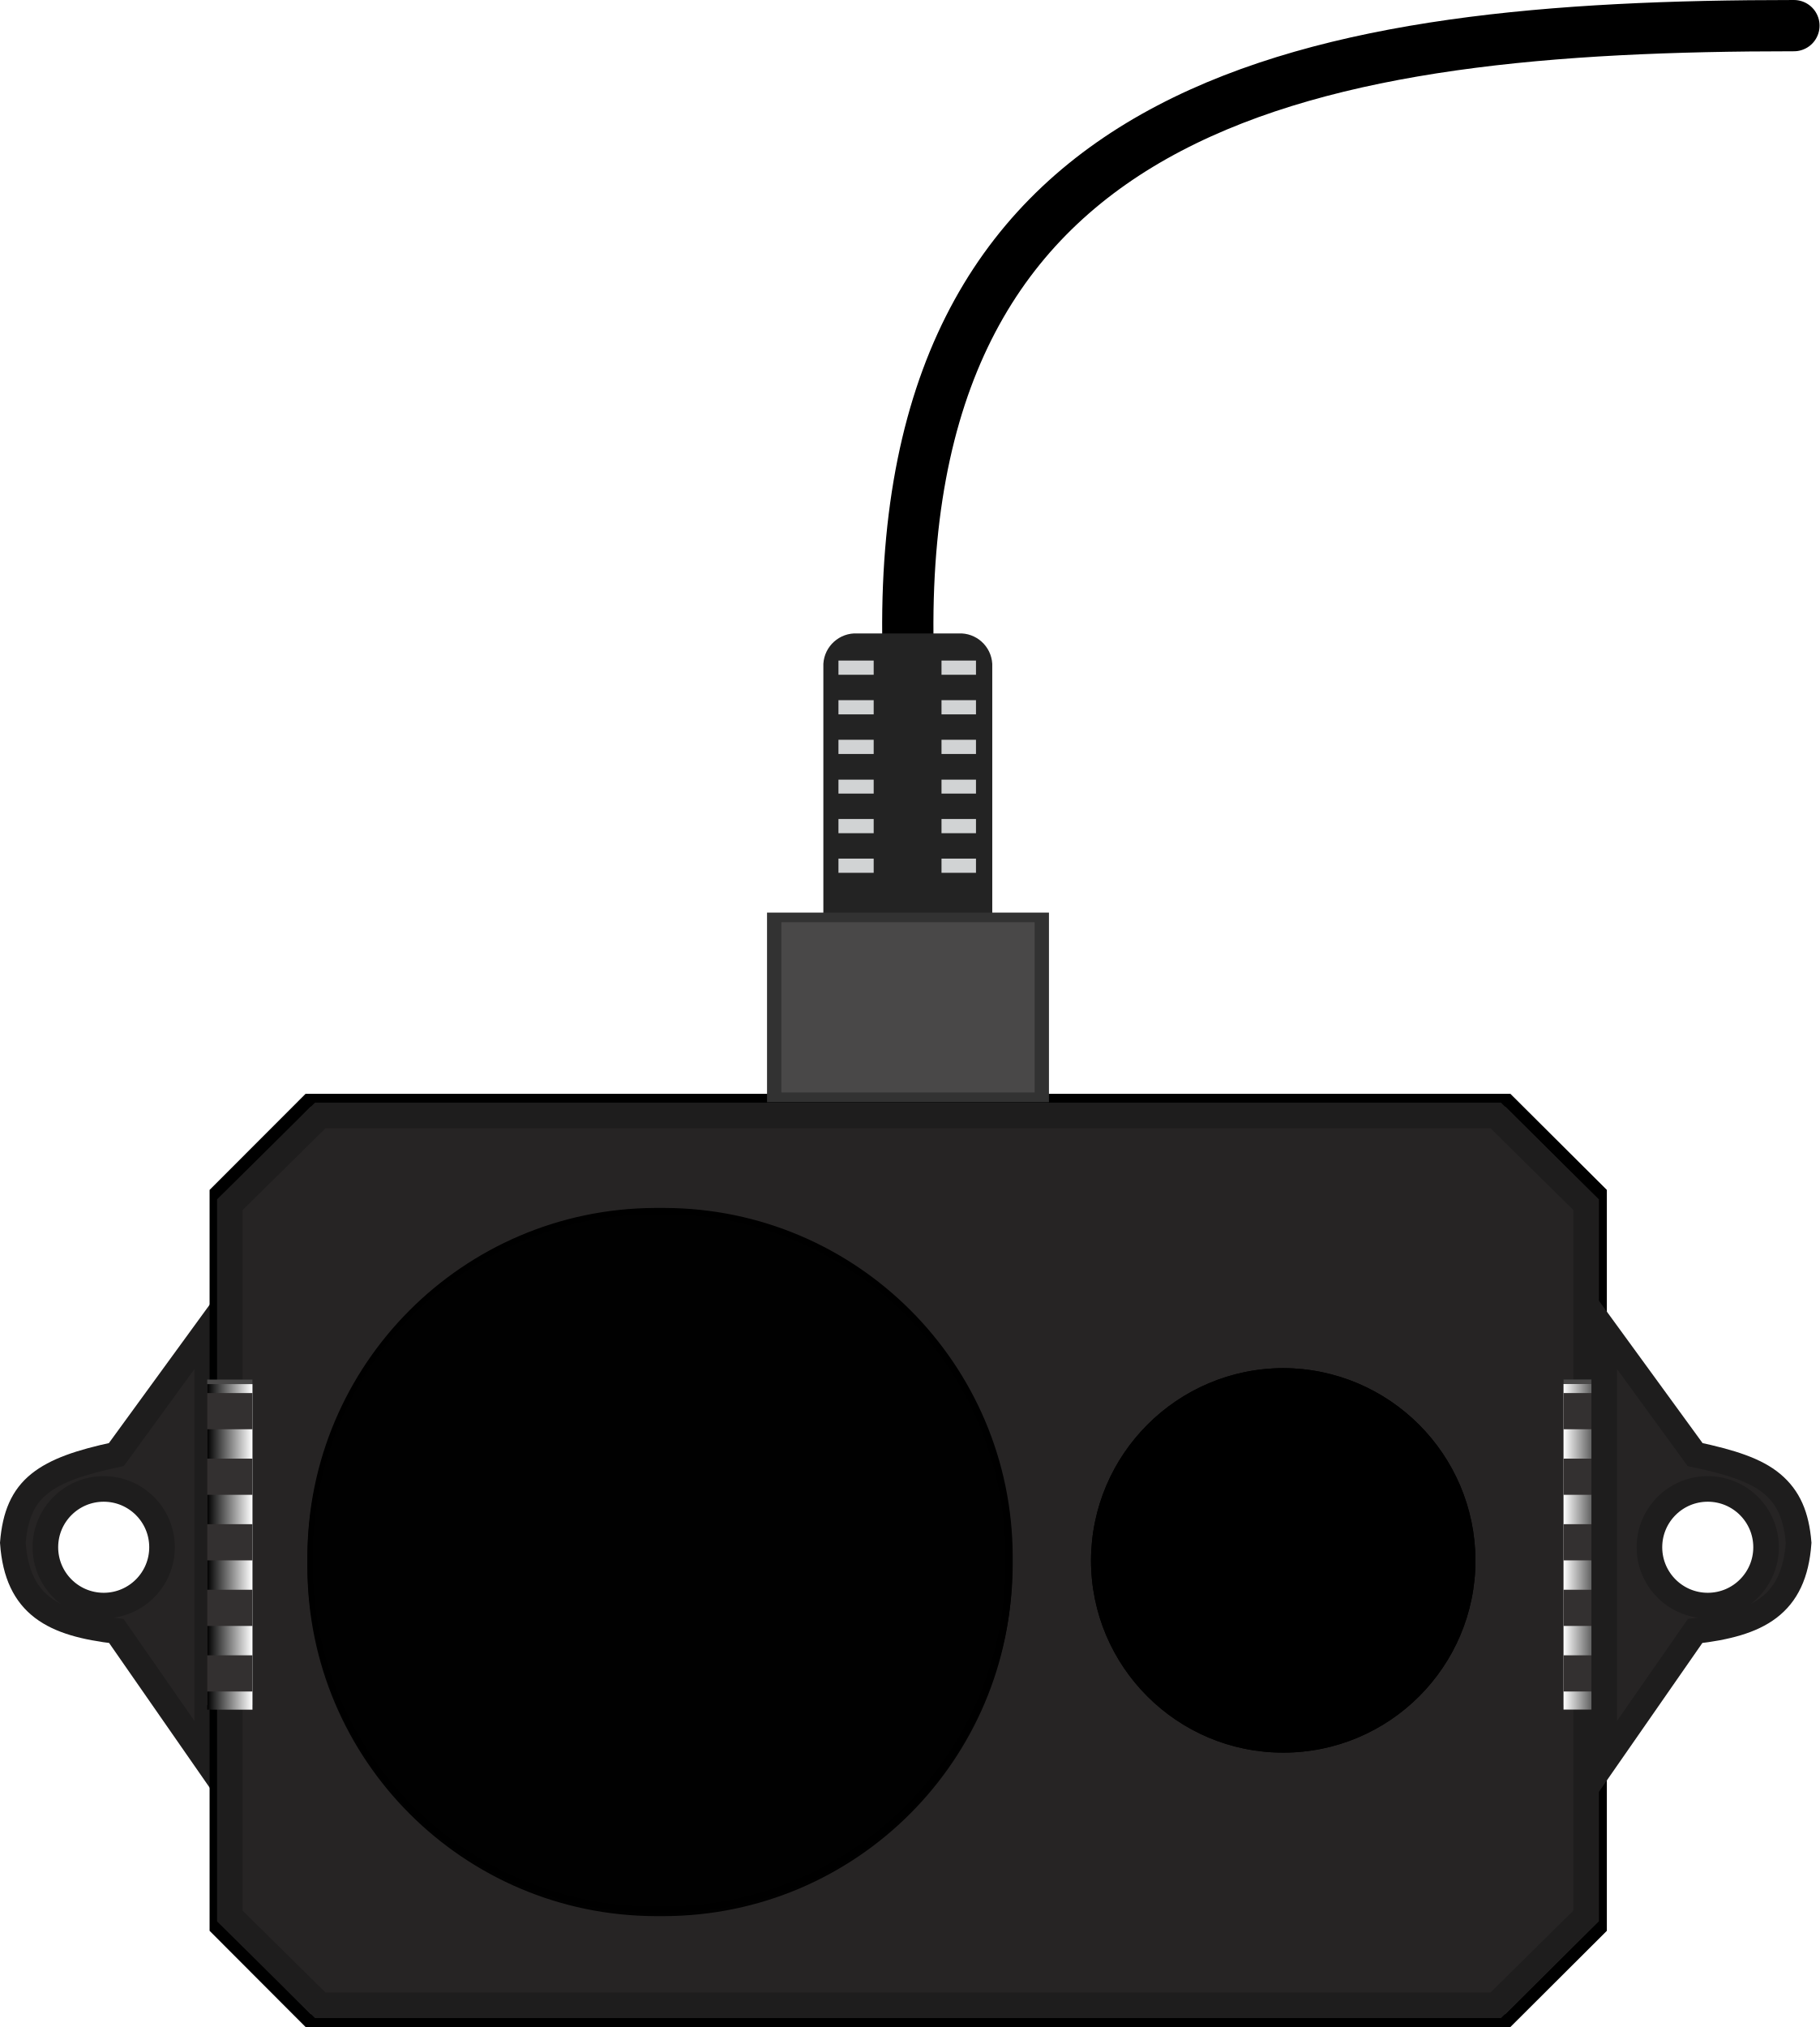
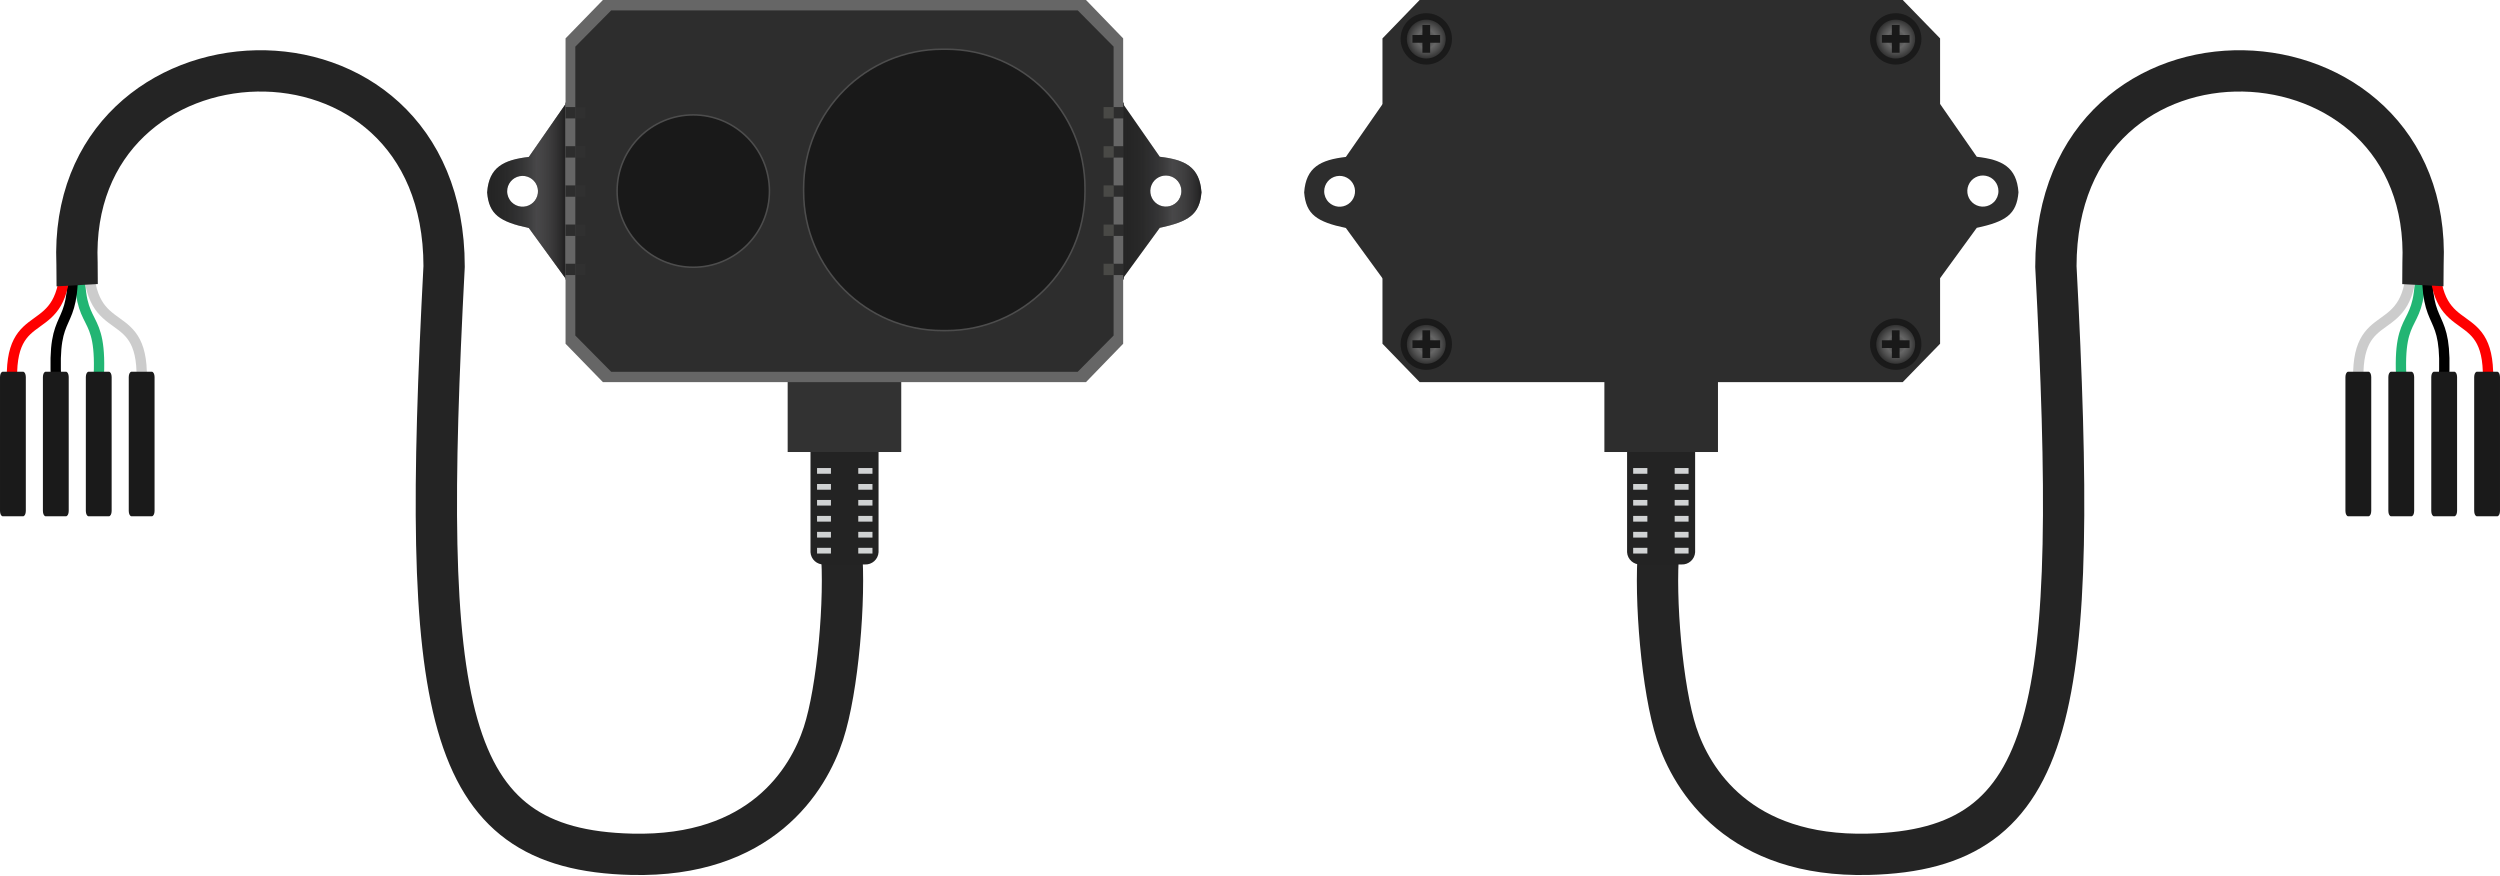
- <svg xmlns="http://www.w3.org/2000/svg" xmlns:xlink="http://www.w3.org/1999/xlink" id="lidar-tf02" width="201.234" height="224.145" viewBox="0 0 201.234 224.145">
+ <svg xmlns="http://www.w3.org/2000/svg" xmlns:xlink="http://www.w3.org/1999/xlink" id="_lidar-tf02" data-name=" lidar-tf02" width="242.1mm" height="84.738mm" viewBox="0 0 686.268 240.203">
  <defs>
    <style>
+       .cls-1, .cls-13, .cls-2, .cls-3, .cls-4, .cls-6 {
+         fill: none;
+       }
+ 
      .cls-1 {
-         fill: #262424;
-         stroke: #1e1d1d;
-         stroke-width: 2.83px;
-       }
- 
-       .cls-1, .cls-2, .cls-3, .cls-5 {
+         stroke: #22b573;
+       }
+ 
+       .cls-1, .cls-2, .cls-3, .cls-4 {
+         stroke-linecap: round;
+         stroke-width: 2.835px;
+       }
+ 
+       .cls-1, .cls-13, .cls-2, .cls-22, .cls-3, .cls-4, .cls-6, .cls-8 {
        stroke-miterlimit: 10;
      }

-       .cls-10, .cls-2, .cls-5 {
+       .cls-2, .cls-8 {
+         stroke: #000;
+       }
+ 
+       .cls-3 {
+         stroke: red;
+       }
+ 
+       .cls-4 {
+         stroke: #ccc;
+       }
+ 
+       .cls-5 {
+         fill: #1a1a1a;
+       }
+ 
+       .cls-6 {
+         stroke: #242424;
+         stroke-width: 11.339px;
+       }
+ 
+       .cls-7 {
+         fill: #232323;
+       }
+ 
+       .cls-8 {
        fill: #494848;
-       }
- 
-       .cls-2, .cls-3, .cls-5 {
-         stroke: #000;
-       }
- 
-       .cls-2 {
-         stroke-width: 1.42px;
-       }
- 
-       .cls-3 {
-         fill: none;
-         stroke-linecap: round;
-         stroke-width: 5.669px;
-       }
- 
-       .cls-4 {
-         fill: #232323;
-       }
- 
-       .cls-5 {
        stroke-width: 0.71px;
      }

-       .cls-6 {
+       .cls-9 {
        fill: #d1d3d4;
      }

-       .cls-7 {
+       .cls-10 {
+         fill: #2d2d2d;
+       }
+ 
+       .cls-11 {
+         fill: #303030;
+       }
+ 
+       .cls-12 {
+         fill: url(#Безымянный_градиент_219);
+       }
+ 
+       .cls-13 {
+         stroke: #191919;
+         stroke-width: 2.126px;
+       }
+ 
+       .cls-14, .cls-22 {
+         fill: #191919;
+       }
+ 
+       .cls-15 {
+         fill: url(#Безымянный_градиент_219-2);
+       }
+ 
+       .cls-16 {
+         fill: url(#Безымянный_градиент_219-3);
+       }
+ 
+       .cls-17 {
+         fill: url(#Безымянный_градиент_219-4);
+       }
+ 
+       .cls-18 {
        fill: #323232;
      }

-       .cls-8 {
-         fill: #333030;
-       }
- 
-       .cls-9 {
-         opacity: 0.97;
-       }
- 
-       .cls-11 {
-         fill: url(#Безымянный_градиент);
-       }
- 
-       .cls-12 {
+       .cls-19 {
+         fill: url(#Безымянный_градиент_78);
+       }
+ 
+       .cls-20 {
        fill: url(#Безымянный_градиент_2);
      }
+ 
+       .cls-21 {
+         fill: #666;
+       }
+ 
+       .cls-22 {
+         stroke: #4d4d4d;
+         stroke-width: 0.425px;
+       }
+ 
+       .cls-23 {
+         fill: #494946;
+       }
    </style>
-     <linearGradient id="Безымянный_градиент" data-name="Безымянный градиент" x1="172.92" y1="1255.83" x2="177.92" y2="1255.83" gradientTransform="translate(-0.0008 -1084.785)" gradientUnits="userSpaceOnUse">
-       <stop offset="0" stop-color="#fff" />
-       <stop offset="1" />
+     <radialGradient id="Безымянный_градиент_219" data-name="Безымянный градиент 219" cx="501.053" cy="34.72" r="5.004" gradientTransform="translate(-14.067 -26.305) scale(1.067)" gradientUnits="userSpaceOnUse">
+       <stop offset="0" stop-color="#4d4d4d" />
+       <stop offset="0.189" stop-color="#525252" />
+       <stop offset="0.42" stop-color="#616161" />
+       <stop offset="0.478" stop-color="#666" />
+       <stop offset="0.697" stop-color="#535353" />
+       <stop offset="1" stop-color="#333" />
+     </radialGradient>
+     <radialGradient id="Безымянный_градиент_219-2" cx="380.243" cy="113.283" r="5.004" xlink:href="#Безымянный_градиент_219" />
+     <radialGradient id="Безымянный_градиент_219-3" cx="380.243" cy="34.72" r="5.004" xlink:href="#Безымянный_градиент_219" />
+     <radialGradient id="Безымянный_градиент_219-4" cx="501.053" cy="113.283" r="5.004" xlink:href="#Безымянный_градиент_219" />
+     <linearGradient id="Безымянный_градиент_78" data-name="Безымянный градиент 78" x1="308.307" y1="52.455" x2="329.807" y2="52.455" gradientUnits="userSpaceOnUse">
+       <stop offset="0" stop-opacity="0.2" />
+       <stop offset="0.186" stop-color="#151515" stop-opacity="0.237" />
+       <stop offset="0.481" stop-color="#4d4d4f" stop-opacity="0.338" />
+       <stop offset="0.628" stop-color="#706f72" stop-opacity="0.4" />
+       <stop offset="0.926" stop-color="#2d2c2d" stop-opacity="0.635" />
+       <stop offset="0.997" stop-color="#1a1a1a" stop-opacity="0.7" />
    </linearGradient>
-     <linearGradient id="Безымянный_градиент_2" data-name="Безымянный градиент 2" x1="-4631.08" y1="1255.84" x2="-4626.08" y2="1255.84" gradientTransform="matrix(-1, 0, 0, 1, -4603.161, -1084.785)" xlink:href="#Безымянный_градиент" />
+     <linearGradient id="Безымянный_градиент_2" data-name="Безымянный градиент 2" x1="195.465" y1="52.503" x2="216.965" y2="52.503" gradientTransform="matrix(-1, 0, 0, 1, 350.68, 0)" gradientUnits="userSpaceOnUse">
+       <stop offset="0.003" stop-color="#1a1a1a" stop-opacity="0.7" />
+       <stop offset="0.074" stop-color="#2d2c2d" stop-opacity="0.635" />
+       <stop offset="0.372" stop-color="#706f72" stop-opacity="0.4" />
+       <stop offset="0.519" stop-color="#4d4d4f" stop-opacity="0.338" />
+       <stop offset="0.814" stop-color="#151515" stop-opacity="0.237" />
+       <stop offset="1" stop-opacity="0.2" />
+     </linearGradient>
  </defs>
-   <g id="lidar-tf02-2">
-     <path class="cls-1" d="M12.869,160.845c-4,.85-6.71,1.78-8.52,3.24s-2.68,3.49-2.93,6.52c.5,6.94,4.5,8.94,11.45,9.75l10.05,14.46v-47.77Zm-1.45,16.7a6.45,6.45,0,1,1,.1,0Z" transform="translate(0 -0.0004)" />
-     <path class="cls-2" d="M166.749,223.435H34.089l-10.2-10.22v-81.34l10.2-10.21h132.66l10.25,10.21v81.34Z" transform="translate(0 -0.0004)" />
-     <path class="cls-3" d="M100.4,70.219C99.875,10.625,145.38,2.835,198.399,2.835" transform="translate(0 -0.0004)" />
-     <g>
-       <path id="rect5420" class="cls-4" d="M94.809,70.045h11.19a3.57,3.57,0,0,1,3.74,3.36v27.66a3.56,3.56,0,0,1-3.74,3.35h-11.19a3.57,3.57,0,0,1-3.75-3.35V73.405A3.58,3.58,0,0,1,94.809,70.045Z" transform="translate(0 -0.0004)" />
-       <path class="cls-5" d="M103.529,77.355" transform="translate(0 -0.0004)" />
-       <path id="path7753-6-5-10" class="cls-6" d="M92.729,96.515h3.896v-1.57H92.729Z" transform="translate(0 -0.0004)" />
-       <path id="path7753-6-5-4-7" class="cls-6" d="M92.729,92.135h3.896v-1.57H92.729Z" transform="translate(0 -0.0004)" />
-       <path id="path7753-6-5-48-5" class="cls-6" d="M92.729,87.755h3.896v-1.54H92.729Z" transform="translate(0 -0.0004)" />
-       <path id="path7753-6-5-8-8" class="cls-6" d="M92.729,83.375h3.896v-1.57H92.729Z" transform="translate(0 -0.0004)" />
-       <path id="path7753-6-5-41-2" class="cls-6" d="M92.729,78.995h3.896v-1.57H92.729Z" transform="translate(0 -0.0004)" />
-       <path id="path7753-6-5-3-0" class="cls-6" d="M92.729,74.615h3.896v-1.57H92.729Z" transform="translate(0 -0.0004)" />
-       <path id="path7753-6-5-1-3" class="cls-6" d="M104.125,96.515h3.814v-1.57h-3.814Z" transform="translate(0 -0.0004)" />
-       <path id="path7753-6-5-4-8-3" class="cls-6" d="M104.125,92.135h3.814v-1.57h-3.814Z" transform="translate(0 -0.0004)" />
-       <path id="path7753-6-5-48-1-0" class="cls-6" d="M104.125,87.755h3.814v-1.54h-3.814Z" transform="translate(0 -0.0004)" />
-       <path id="path7753-6-5-8-6-0" class="cls-6" d="M104.125,83.375h3.814v-1.57h-3.814Z" transform="translate(0 -0.0004)" />
-       <path id="path7753-6-5-41-0-0" class="cls-6" d="M104.125,78.995h3.814v-1.57h-3.814Z" transform="translate(0 -0.0004)" />
-       <path id="path7753-6-5-3-8-1" class="cls-6" d="M104.125,74.615h3.814v-1.57h-3.814Z" transform="translate(0 -0.0004)" />
-     </g>
-     <rect class="cls-7" x="84.829" y="100.915" width="31.18" height="20.96" />
-     <path class="cls-1" d="M165.419,221.745h-130l-10-9.87v-78.66l10-9.87h130l10,9.87v78.65Z" transform="translate(0 -0.0004)" />
-     <g>
-       <circle class="cls-8" cx="141.919" cy="172.545" r="20.91" />
-       <path d="M141.919,151.995a20.56,20.56,0,1,1-20.55,20.57v-.02a20.57,20.57,0,0,1,20.55-20.55m0-.71a21.33,21.33,0,0,0-21.26,21.26h0a21.26,21.26,0,0,0,42.52,0h0A21.33,21.33,0,0,0,141.919,151.285Z" transform="translate(0 -0.0004)" />
-     </g>
-     <g>
-       <rect class="cls-8" x="34.299" y="133.925" width="77.24" height="77.24" rx="38.15" ry="38.15" />
-       <path d="M73.399,134.285a37.83,37.83,0,0,1,37.79,37.79v.95a37.83,37.83,0,0,1-37.79,37.79h-1a37.84,37.84,0,0,1-37.8-37.79v-.95a37.84,37.84,0,0,1,37.8-37.79h1m0-.71h-1a38.61,38.61,0,0,0-38.4,38.5v.95a38.61,38.61,0,0,0,38.5,38.5h1a38.61,38.61,0,0,0,38.5-38.5v-.95a38.61,38.61,0,0,0-38.5-38.5Z" transform="translate(0 -0.0004)" />
-     </g>
-     <g class="cls-9">
-       <rect x="34.389" y="134.245" width="77.24" height="77.24" rx="38.15" ry="38.15" />
-       <path d="M73.489,134.595a37.83,37.83,0,0,1,37.79,37.79v1a37.84,37.84,0,0,1-37.79,37.79h-.95a37.84,37.84,0,0,1-37.79-37.79v-1a37.83,37.83,0,0,1,37.79-37.79h.95m0-.71h-.95a38.61,38.61,0,0,0-38.54,38.5v1a38.61,38.61,0,0,0,38.5,38.5h.95a38.61,38.61,0,0,0,38.5-38.5v-1a38.61,38.61,0,0,0-38.5-38.5Z" transform="translate(0 -0.0004)" />
-     </g>
-     <g>
-       <rect class="cls-10" x="172.919" y="152.545" width="5" height="36" />
-       <rect class="cls-11" x="172.919" y="153.045" width="5" height="36" />
-       <rect class="cls-8" x="172.919" y="154.045" width="5" height="4" />
-       <rect class="cls-8" x="172.919" y="161.295" width="5" height="4" />
-       <rect class="cls-8" x="172.919" y="168.545" width="5" height="4" />
-       <rect class="cls-8" x="172.919" y="175.795" width="5" height="4" />
-       <rect class="cls-8" x="172.919" y="183.045" width="5" height="4" />
-     </g>
-     <g>
-       <rect class="cls-10" x="22.919" y="152.555" width="5" height="36" />
-       <rect class="cls-12" x="22.919" y="153.055" width="5" height="36" />
-       <rect class="cls-8" x="22.919" y="154.045" width="5" height="4" />
-       <rect class="cls-8" x="22.919" y="161.295" width="5" height="4" />
-       <rect class="cls-8" x="22.919" y="168.545" width="5" height="4" />
-       <rect class="cls-8" x="22.919" y="175.795" width="5" height="4" />
-       <rect class="cls-8" x="22.919" y="183.045" width="5" height="4" />
-     </g>
-     <g>
-       <circle cx="141.919" cy="172.545" r="20.91" />
-       <path d="M141.919,151.995a20.56,20.56,0,1,1-20.55,20.57v-.02a20.57,20.57,0,0,1,20.55-20.55m0-.71a21.33,21.33,0,0,0-21.26,21.26h0a21.26,21.26,0,0,0,42.52,0h0A21.33,21.33,0,0,0,141.919,151.285Z" transform="translate(0 -0.0004)" />
-     </g>
-     <path class="cls-1" d="M177.419,147.045v47.77l10.05-14.46c6.95-.81,10.95-2.81,11.45-9.75-.25-3-1.12-5-2.93-6.52s-4.55-2.39-8.52-3.24Zm5,24a6.45,6.45,0,1,1,0,.1C182.419,171.112,182.419,171.078,182.419,171.045Z" transform="translate(0 -0.0004)" />
+   <g id="bottom">
+     <g>
+       <g id="Слой_4" data-name="Слой 4">
+         <path class="cls-1" d="M664.3,71.56c.791,20.831-6.406,11.708-5.062,33.5" />
+         <path class="cls-2" d="M666.343,71.46c-.791,20.831,5.819,11.9,4.475,33.7" />
+         <path class="cls-3" d="M668.312,70.695c-.1,24.525,16.031,11.133,14.591,35.469" />
+         <path class="cls-4" d="M662.033,70.695c.1,24.525-16.03,11.133-14.59,35.469" />
+         <path class="cls-5" d="M650.163,102.04H644.6c-.421,0-.763.648-.763,1.447v36.791c0,.8.342,1.447.763,1.447h5.561c.421,0,.763-.648.763-1.447V103.487C650.926,102.688,650.584,102.04,650.163,102.04Z" />
+         <path class="cls-5" d="M661.943,102.04h-5.56c-.421,0-.763.648-.763,1.447v36.791c0,.8.342,1.447.763,1.447h5.56c.422,0,.764-.648.764-1.447V103.487C662.707,102.688,662.365,102.04,661.943,102.04Z" />
+         <path class="cls-5" d="M673.724,102.04h-5.56c-.421,0-.763.648-.763,1.447v36.791c0,.8.342,1.447.763,1.447h5.56c.422,0,.764-.648.764-1.447V103.487C674.488,102.688,674.146,102.04,673.724,102.04Z" />
+         <path class="cls-5" d="M685.505,102.04h-5.56c-.422,0-.763.648-.763,1.447v36.791c0,.8.341,1.447.763,1.447h5.56c.422,0,.763-.648.763-1.447V103.487C686.268,102.688,685.927,102.04,685.505,102.04Z" />
+       </g>
+       <g id="Слой_3" data-name="Слой 3">
+         <path class="cls-6" d="M455.33,150.66c-1.192,13.7.941,38.587,4.9,50.688,4.2,12.845,17.2,34.024,52.626,33.16,52.422-1.246,57.888-39.744,51.5-161.368.057-73.791,103.607-69.081,100.779-.766-.012.3-.027,5.608-.043,5.914" />
+       </g>
+     </g>
+     <g>
+       <path id="rect5420" class="cls-7" d="M446.645,151.592v-27.66a3.571,3.571,0,0,1,3.75-3.35h11.19a3.56,3.56,0,0,1,3.74,3.35v27.66a3.569,3.569,0,0,1-3.74,3.36H450.4A3.58,3.58,0,0,1,446.645,151.592Z" />
+       <path class="cls-8" d="M459.115,147.642" />
+       <path id="path7753-6-5-10" class="cls-9" d="M448.315,130.052h3.9v-1.57h-3.9Z" />
+       <path id="path7753-6-5-4-7" class="cls-9" d="M448.315,134.432h3.9v-1.57h-3.9Z" />
+       <path id="path7753-6-5-48-5" class="cls-9" d="M448.315,138.782h3.9v-1.54h-3.9Z" />
+       <path id="path7753-6-5-8-8" class="cls-9" d="M448.315,143.192h3.9v-1.57h-3.9Z" />
+       <path id="path7753-6-5-41-2" class="cls-9" d="M448.315,147.572h3.9V146h-3.9Z" />
+       <path id="path7753-6-5-3-0" class="cls-9" d="M448.315,151.952h3.9v-1.57h-3.9Z" />
+       <path id="path7753-6-5-1-3" class="cls-9" d="M459.711,130.052h3.814v-1.57h-3.814Z" />
+       <path id="path7753-6-5-4-8-3" class="cls-9" d="M459.711,134.432h3.814v-1.57h-3.814Z" />
+       <path id="path7753-6-5-48-1-0" class="cls-9" d="M459.711,138.782h3.814v-1.54h-3.814Z" />
+       <path id="path7753-6-5-8-6-0" class="cls-9" d="M459.711,143.192h3.814v-1.57h-3.814Z" />
+       <path id="path7753-6-5-41-0-0" class="cls-9" d="M459.711,147.572h3.814V146h-3.814Z" />
+       <path id="path7753-6-5-3-8-1" class="cls-9" d="M459.711,151.952h3.814v-1.57h-3.814Z" />
+     </g>
+     <rect class="cls-10" x="440.415" y="103.122" width="31.18" height="20.96" />
+     <polygon class="cls-10" points="379.498 94.36 389.698 104.89 522.318 104.89 532.568 94.36 532.568 10.54 522.318 0 389.698 0 379.498 10.54 379.498 94.36" />
+     <g>
+       <rect class="cls-11" x="532.568" y="29.39" width="0.1" height="3.12" />
+       <rect class="cls-11" x="532.568" y="40.14" width="0.1" height="3.12" />
+       <rect class="cls-11" x="532.568" y="50.89" width="0.1" height="3.12" />
+       <rect class="cls-11" x="532.568" y="61.64" width="0.1" height="3.12" />
+       <rect class="cls-11" x="532.568" y="72.39" width="0.1" height="3.12" />
+     </g>
+     <g>
+       <g>
+         <rect class="cls-5" x="513.334" y="3.617" width="14.112" height="14.112" rx="7.056" />
+         <g>
+           <circle class="cls-5" cx="520.39" cy="10.673" r="5.712" />
+           <circle class="cls-12" cx="520.39" cy="10.73" r="5.337" />
+           <line class="cls-13" x1="516.582" y1="10.673" x2="524.198" y2="10.673" />
+           <line class="cls-13" x1="520.39" y1="14.481" x2="520.39" y2="6.865" />
+         </g>
+       </g>
+       <g>
+         <rect class="cls-5" x="384.47" y="87.417" width="14.112" height="14.112" rx="7.056" />
+         <g>
+           <circle class="cls-14" cx="391.526" cy="94.473" r="5.712" />
+           <circle class="cls-15" cx="391.526" cy="94.53" r="5.337" />
+           <line class="cls-13" x1="387.718" y1="94.473" x2="395.334" y2="94.473" />
+           <line class="cls-13" x1="391.526" y1="98.281" x2="391.526" y2="90.665" />
+         </g>
+       </g>
+       <g>
+         <rect class="cls-5" x="384.47" y="3.617" width="14.112" height="14.112" rx="7.056" />
+         <g>
+           <circle class="cls-14" cx="391.526" cy="10.673" r="5.712" />
+           <circle class="cls-16" cx="391.526" cy="10.73" r="5.337" />
+           <line class="cls-13" x1="387.718" y1="10.673" x2="395.334" y2="10.673" />
+           <line class="cls-13" x1="391.526" y1="14.481" x2="391.526" y2="6.865" />
+         </g>
+       </g>
+       <g>
+         <rect class="cls-5" x="513.334" y="87.417" width="14.112" height="14.112" rx="7.056" />
+         <g>
+           <circle class="cls-14" cx="520.39" cy="94.473" r="5.712" />
+           <circle class="cls-17" cx="520.39" cy="94.53" r="5.337" />
+           <line class="cls-13" x1="516.582" y1="94.473" x2="524.198" y2="94.473" />
+           <line class="cls-13" x1="520.39" y1="98.281" x2="520.39" y2="90.665" />
+         </g>
+       </g>
+     </g>
+     <g>
+       <path class="cls-10" d="M542.637,43.03l-10.05-14.46-1.719.167.153,47.511,1.566.092,10.05-13.8c4-.85,6.71-1.78,8.52-3.24s2.68-3.49,2.93-6.52C553.587,45.84,549.587,43.84,542.637,43.03Zm4.71,12.43a4.273,4.273,0,1,1,1.24-3.01A4.272,4.272,0,0,1,547.347,55.46Z" />
+       <path class="cls-10" d="M358,52.828c.25,3.03,1.12,5.06,2.93,6.52s4.52,2.39,8.52,3.24l10.05,13.8,1.252.248-.1-48.192-1.156.174-10.05,14.46C362.5,43.888,358.5,45.888,358,52.828Zm5.5-.33a4.234,4.234,0,1,1,1.24,3.01A4.248,4.248,0,0,1,363.5,52.5Z" />
+     </g>
  </g>
-   <rect class="cls-10" x="86.415" y="101.98" width="28.009" height="18.828" />
+   <g id="top">
+     <g>
+       <g id="Слой_4-2" data-name="Слой 4">
+         <path class="cls-1" d="M21.968,71.56c-.791,20.831,6.406,11.708,5.062,33.5" />
+         <path class="cls-2" d="M19.926,71.46c.791,20.831-5.819,11.9-4.475,33.7" />
+         <path class="cls-3" d="M17.956,70.695c.1,24.525-16.03,11.133-14.59,35.469" />
+         <path class="cls-4" d="M24.235,70.695c-.1,24.525,16.03,11.133,14.59,35.469" />
+         <path class="cls-5" d="M36.106,102.04h5.56c.422,0,.763.648.763,1.447v36.791c0,.8-.341,1.447-.763,1.447h-5.56c-.422,0-.763-.648-.763-1.447V103.487C35.343,102.688,35.684,102.04,36.106,102.04Z" />
+         <path class="cls-5" d="M24.325,102.04h5.56c.422,0,.763.648.763,1.447v36.791c0,.8-.341,1.447-.763,1.447h-5.56c-.422,0-.763-.648-.763-1.447V103.487C23.562,102.688,23.9,102.04,24.325,102.04Z" />
+         <path class="cls-5" d="M12.544,102.04H18.1c.422,0,.764.648.764,1.447v36.791c0,.8-.342,1.447-.764,1.447h-5.56c-.421,0-.763-.648-.763-1.447V103.487C11.781,102.688,12.123,102.04,12.544,102.04Z" />
+         <path class="cls-5" d="M.763,102.04h5.56c.422,0,.764.648.764,1.447v36.791c0,.8-.342,1.447-.764,1.447H.763c-.421,0-.763-.648-.763-1.447V103.487C0,102.688.342,102.04.763,102.04Z" />
+       </g>
+       <g id="Слой_3-2" data-name="Слой 3">
+         <path class="cls-6" d="M230.939,150.66c1.191,13.7-.942,38.587-4.9,50.688-4.2,12.845-17.2,34.024-52.627,33.16-52.422-1.246-57.888-39.744-51.5-161.368C121.863-.651,18.314,4.059,21.141,72.374c.013.3.027,5.608.044,5.914" />
+       </g>
+     </g>
+     <g>
+       <path id="rect5420-2" data-name="rect5420" class="cls-7" d="M237.419,154.952h-11.19a3.57,3.57,0,0,1-3.74-3.36v-27.66a3.56,3.56,0,0,1,3.74-3.35h11.19a3.57,3.57,0,0,1,3.75,3.35v27.66A3.579,3.579,0,0,1,237.419,154.952Z" />
+       <path class="cls-8" d="M228.7,147.642" />
+       <path id="path7753-6-5-10-2" data-name="path7753-6-5-10" class="cls-9" d="M239.5,128.482h-3.9v1.57h3.9Z" />
+       <path id="path7753-6-5-4-7-2" data-name="path7753-6-5-4-7" class="cls-9" d="M239.5,132.862h-3.9v1.57h3.9Z" />
+       <path id="path7753-6-5-48-5-2" data-name="path7753-6-5-48-5" class="cls-9" d="M239.5,137.242h-3.9v1.54h3.9Z" />
+       <path id="path7753-6-5-8-8-2" data-name="path7753-6-5-8-8" class="cls-9" d="M239.5,141.622h-3.9v1.57h3.9Z" />
+       <path id="path7753-6-5-41-2-2" data-name="path7753-6-5-41-2" class="cls-9" d="M239.5,146h-3.9v1.57h3.9Z" />
+       <path id="path7753-6-5-3-0-2" data-name="path7753-6-5-3-0" class="cls-9" d="M239.5,150.382h-3.9v1.57h3.9Z" />
+       <path id="path7753-6-5-1-3-2" data-name="path7753-6-5-1-3" class="cls-9" d="M228.1,128.482h-3.814v1.57H228.1Z" />
+       <path id="path7753-6-5-4-8-3-2" data-name="path7753-6-5-4-8-3" class="cls-9" d="M228.1,132.862h-3.814v1.57H228.1Z" />
+       <path id="path7753-6-5-48-1-0-2" data-name="path7753-6-5-48-1-0" class="cls-9" d="M228.1,137.242h-3.814v1.54H228.1Z" />
+       <path id="path7753-6-5-8-6-0-2" data-name="path7753-6-5-8-6-0" class="cls-9" d="M228.1,141.622h-3.814v1.57H228.1Z" />
+       <path id="path7753-6-5-41-0-0-2" data-name="path7753-6-5-41-0-0" class="cls-9" d="M228.1,146h-3.814v1.57H228.1Z" />
+       <path id="path7753-6-5-3-8-1-2" data-name="path7753-6-5-3-8-1" class="cls-9" d="M228.1,150.382h-3.814v1.57H228.1Z" />
+     </g>
+     <rect class="cls-18" x="216.219" y="103.122" width="31.18" height="20.96" />
+     <rect class="cls-10" x="155.211" y="28.164" width="153.288" height="48.576" />
+     <g>
+       <path class="cls-10" d="M318.357,43.03l-10.05-14.46V76.34l10.05-13.8c4-.85,6.71-1.78,8.52-3.24s2.68-3.49,2.93-6.52C329.307,45.84,325.307,43.84,318.357,43.03Zm4.71,12.43a4.273,4.273,0,1,1,1.24-3.01A4.272,4.272,0,0,1,323.067,55.46Z" />
+       <path class="cls-19" d="M318.357,43.03l-10.05-14.46V76.34l10.05-13.8c4-.85,6.71-1.78,8.52-3.24s2.68-3.49,2.93-6.52C329.307,45.84,325.307,43.84,318.357,43.03Zm4.71,12.43a4.273,4.273,0,1,1,1.24-3.01A4.272,4.272,0,0,1,323.067,55.46Z" />
+     </g>
+     <g>
+       <path class="cls-10" d="M133.715,52.828c.25,3.03,1.12,5.06,2.93,6.52s4.52,2.39,8.52,3.24l10.05,13.8V28.618l-10.05,14.46C138.215,43.888,134.215,45.888,133.715,52.828Zm5.5-.33a4.234,4.234,0,1,1,1.24,3.01A4.248,4.248,0,0,1,139.215,52.5Z" />
+       <path class="cls-20" d="M133.715,52.828c.25,3.03,1.12,5.06,2.93,6.52s4.52,2.39,8.52,3.24l10.05,13.8V28.618l-10.05,14.46C138.215,43.888,134.215,45.888,133.715,52.828Zm5.5-.33a4.234,4.234,0,1,1,1.24,3.01A4.248,4.248,0,0,1,139.215,52.5Z" />
+     </g>
+     <polygon class="cls-21" points="305.517 29.39 305.517 32.51 308.317 32.51 308.317 40.14 305.517 40.14 305.517 43.26 308.317 43.26 308.317 50.89 305.517 50.89 305.517 54.01 308.317 54.01 308.317 61.64 305.517 61.64 305.517 64.76 308.317 64.76 308.317 72.39 305.517 72.39 305.517 75.51 308.317 75.51 308.317 94.36 298.117 104.89 165.497 104.89 155.247 94.36 155.247 75.51 157.897 75.51 157.897 72.39 155.247 72.39 155.247 64.76 157.897 64.76 157.897 61.64 155.247 61.64 155.247 54.01 157.897 54.01 157.897 50.89 155.247 50.89 155.247 43.26 157.897 43.26 157.897 40.14 155.247 40.14 155.247 32.51 157.897 32.51 157.897 29.39 155.247 29.39 155.247 10.54 165.497 0 298.117 0 308.317 10.54 308.317 29.39 305.517 29.39" />
+     <path class="cls-10" d="M167.778,2.846H295.84l9.851,9.952V92.107l-9.851,9.952H167.778l-9.851-9.952v-79.3Z" />
+     <rect class="cls-22" x="220.599" y="13.512" width="77.24" height="77.24" rx="38.15" />
+     <circle class="cls-22" cx="190.309" cy="52.452" r="20.91" />
+     <g>
+       <rect class="cls-11" x="157.929" y="29.394" width="2.753" height="3.12" />
+       <rect class="cls-11" x="157.929" y="40.144" width="2.753" height="3.12" />
+       <rect class="cls-11" x="157.929" y="50.894" width="2.753" height="3.12" />
+       <rect class="cls-11" x="157.929" y="61.644" width="2.753" height="3.12" />
+       <rect class="cls-11" x="157.929" y="72.394" width="2.753" height="3.12" />
+     </g>
+     <g>
+       <rect class="cls-11" x="155.147" y="29.39" width="0.1" height="3.12" />
+       <rect class="cls-11" x="155.147" y="40.14" width="0.1" height="3.12" />
+       <rect class="cls-11" x="155.147" y="50.89" width="0.1" height="3.12" />
+       <rect class="cls-11" x="155.147" y="61.64" width="0.1" height="3.12" />
+       <rect class="cls-11" x="155.147" y="72.39" width="0.1" height="3.12" />
+     </g>
+     <g>
+       <rect class="cls-23" x="302.937" y="29.394" width="2.802" height="3.12" transform="translate(608.675 61.908) rotate(-180)" />
+       <rect class="cls-23" x="302.937" y="40.144" width="2.802" height="3.12" transform="translate(608.675 83.408) rotate(-180)" />
+       <rect class="cls-23" x="302.937" y="50.894" width="2.802" height="3.12" transform="translate(608.675 104.908) rotate(-180)" />
+       <rect class="cls-23" x="302.937" y="61.644" width="2.802" height="3.12" transform="translate(608.675 126.408) rotate(-180)" />
+       <rect class="cls-23" x="302.937" y="72.394" width="2.802" height="3.12" transform="translate(608.675 147.908) rotate(-180)" />
+     </g>
+   </g>
</svg>
